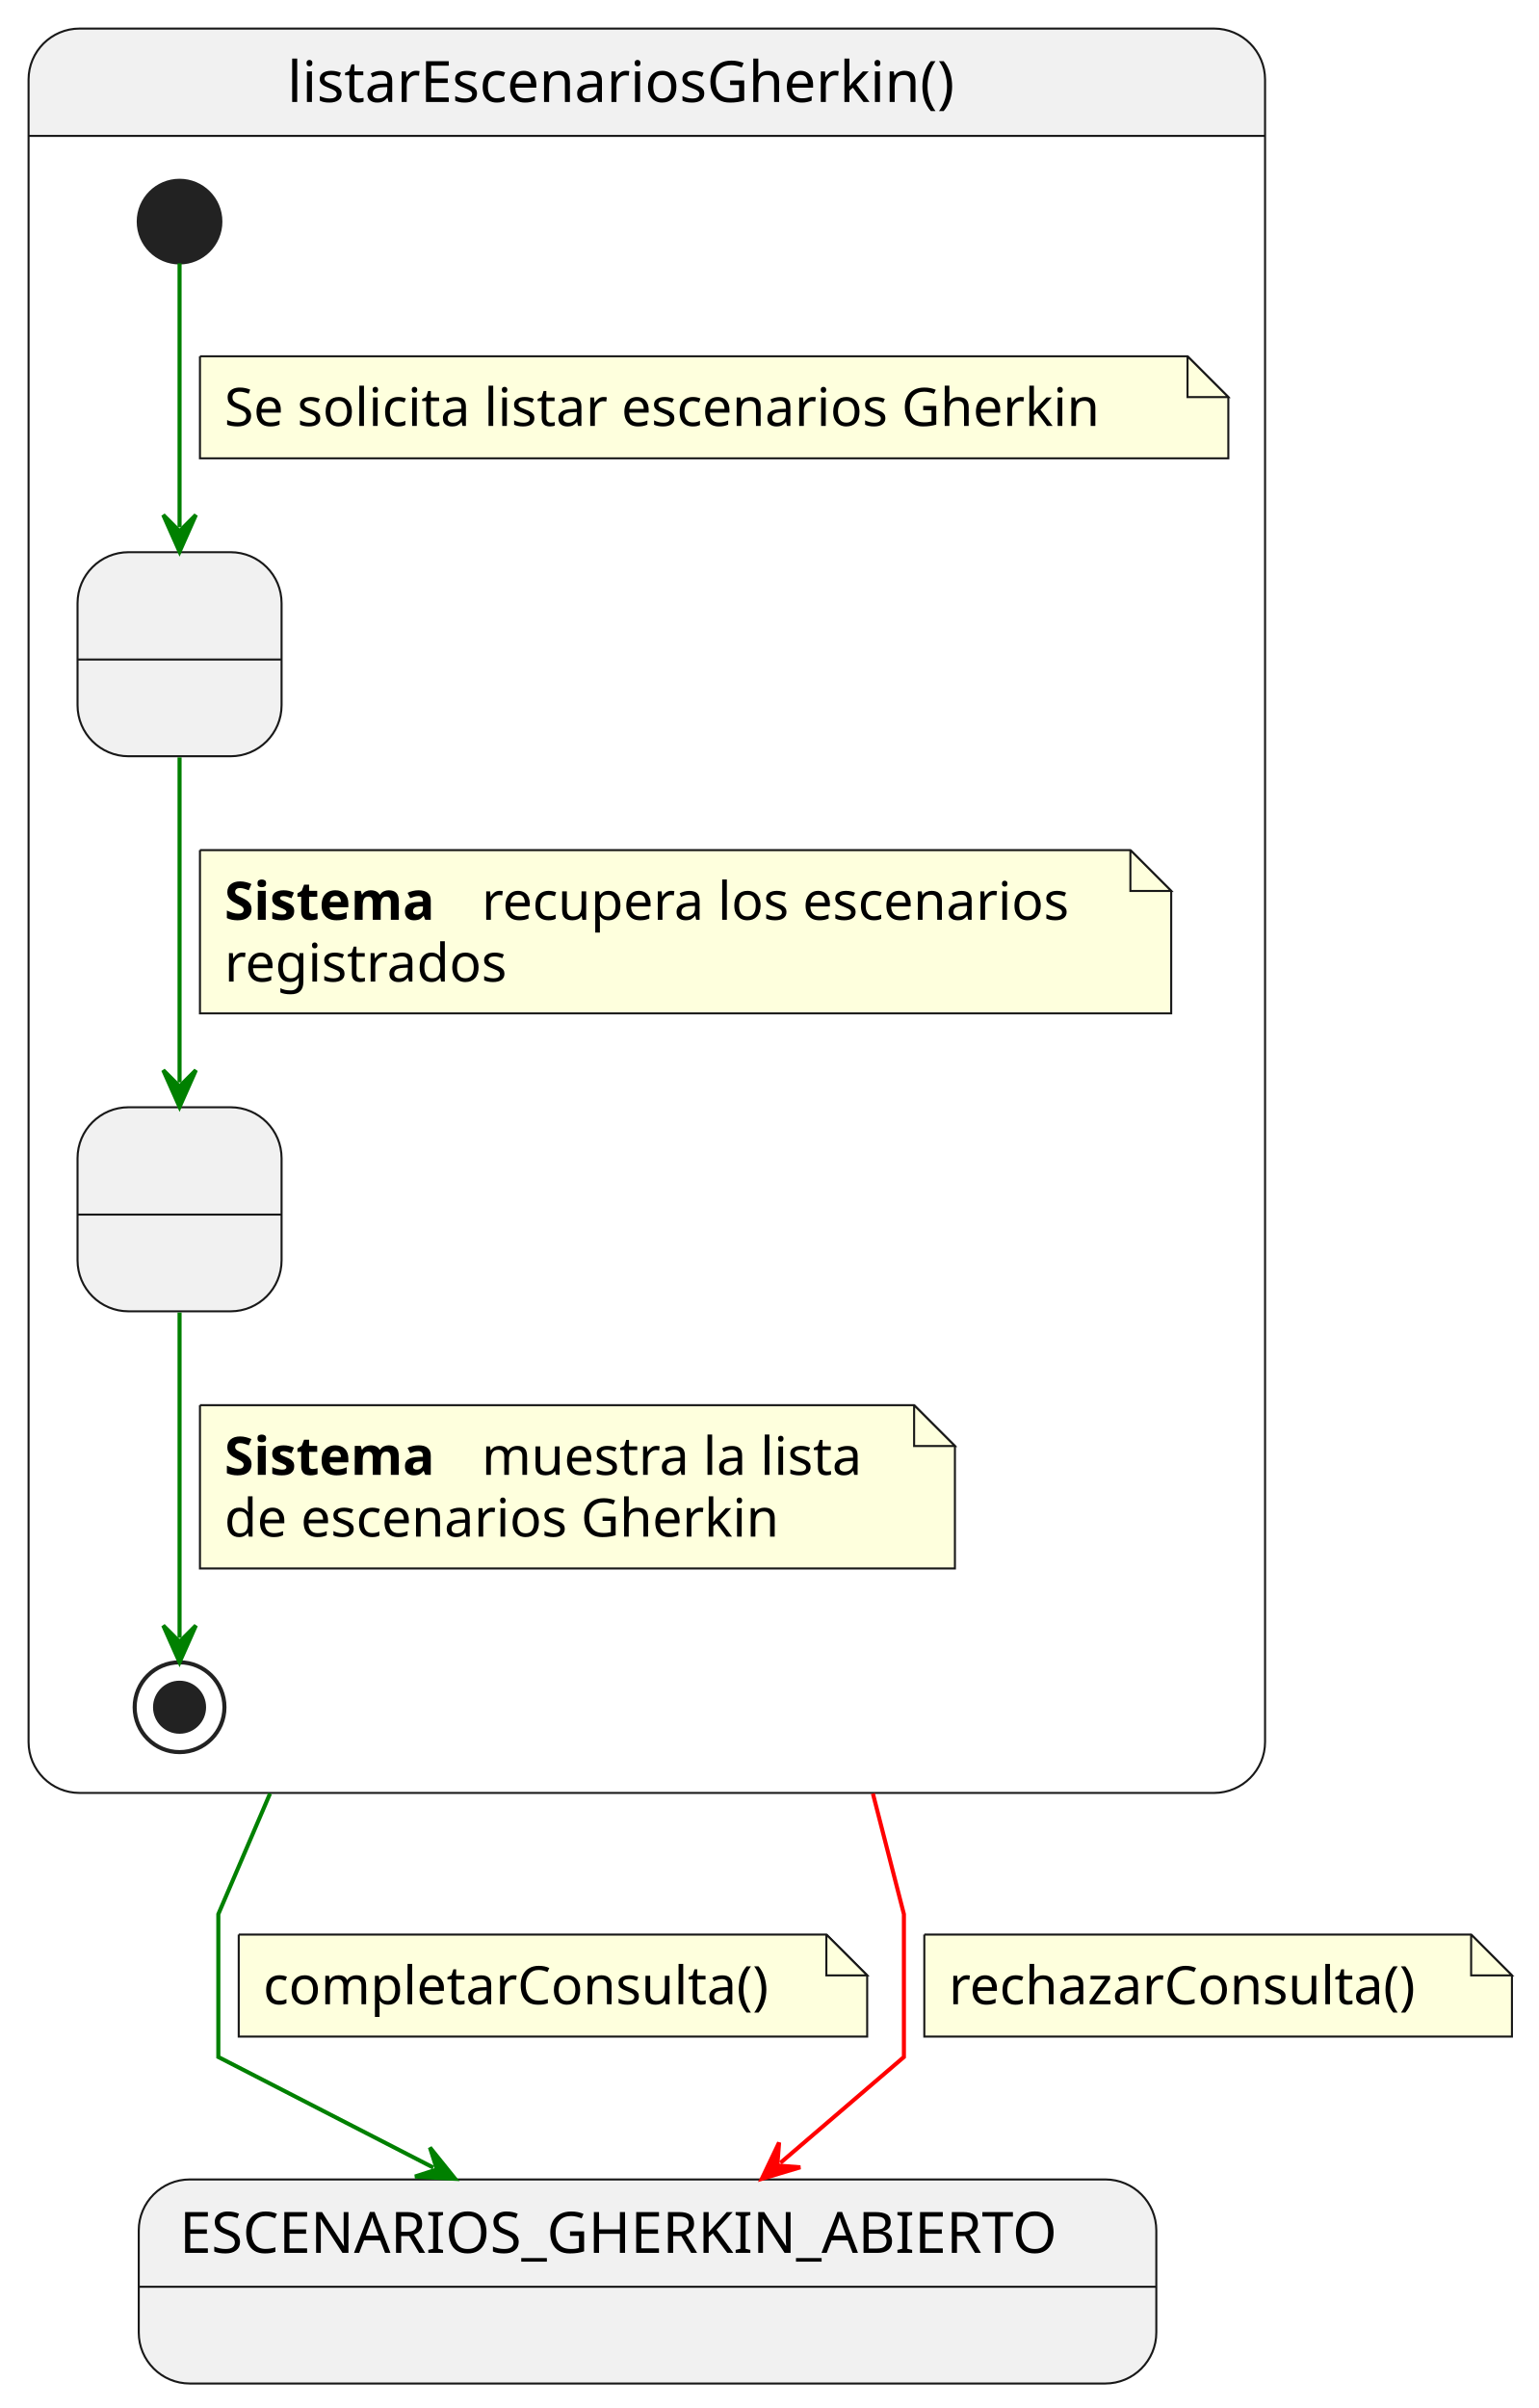
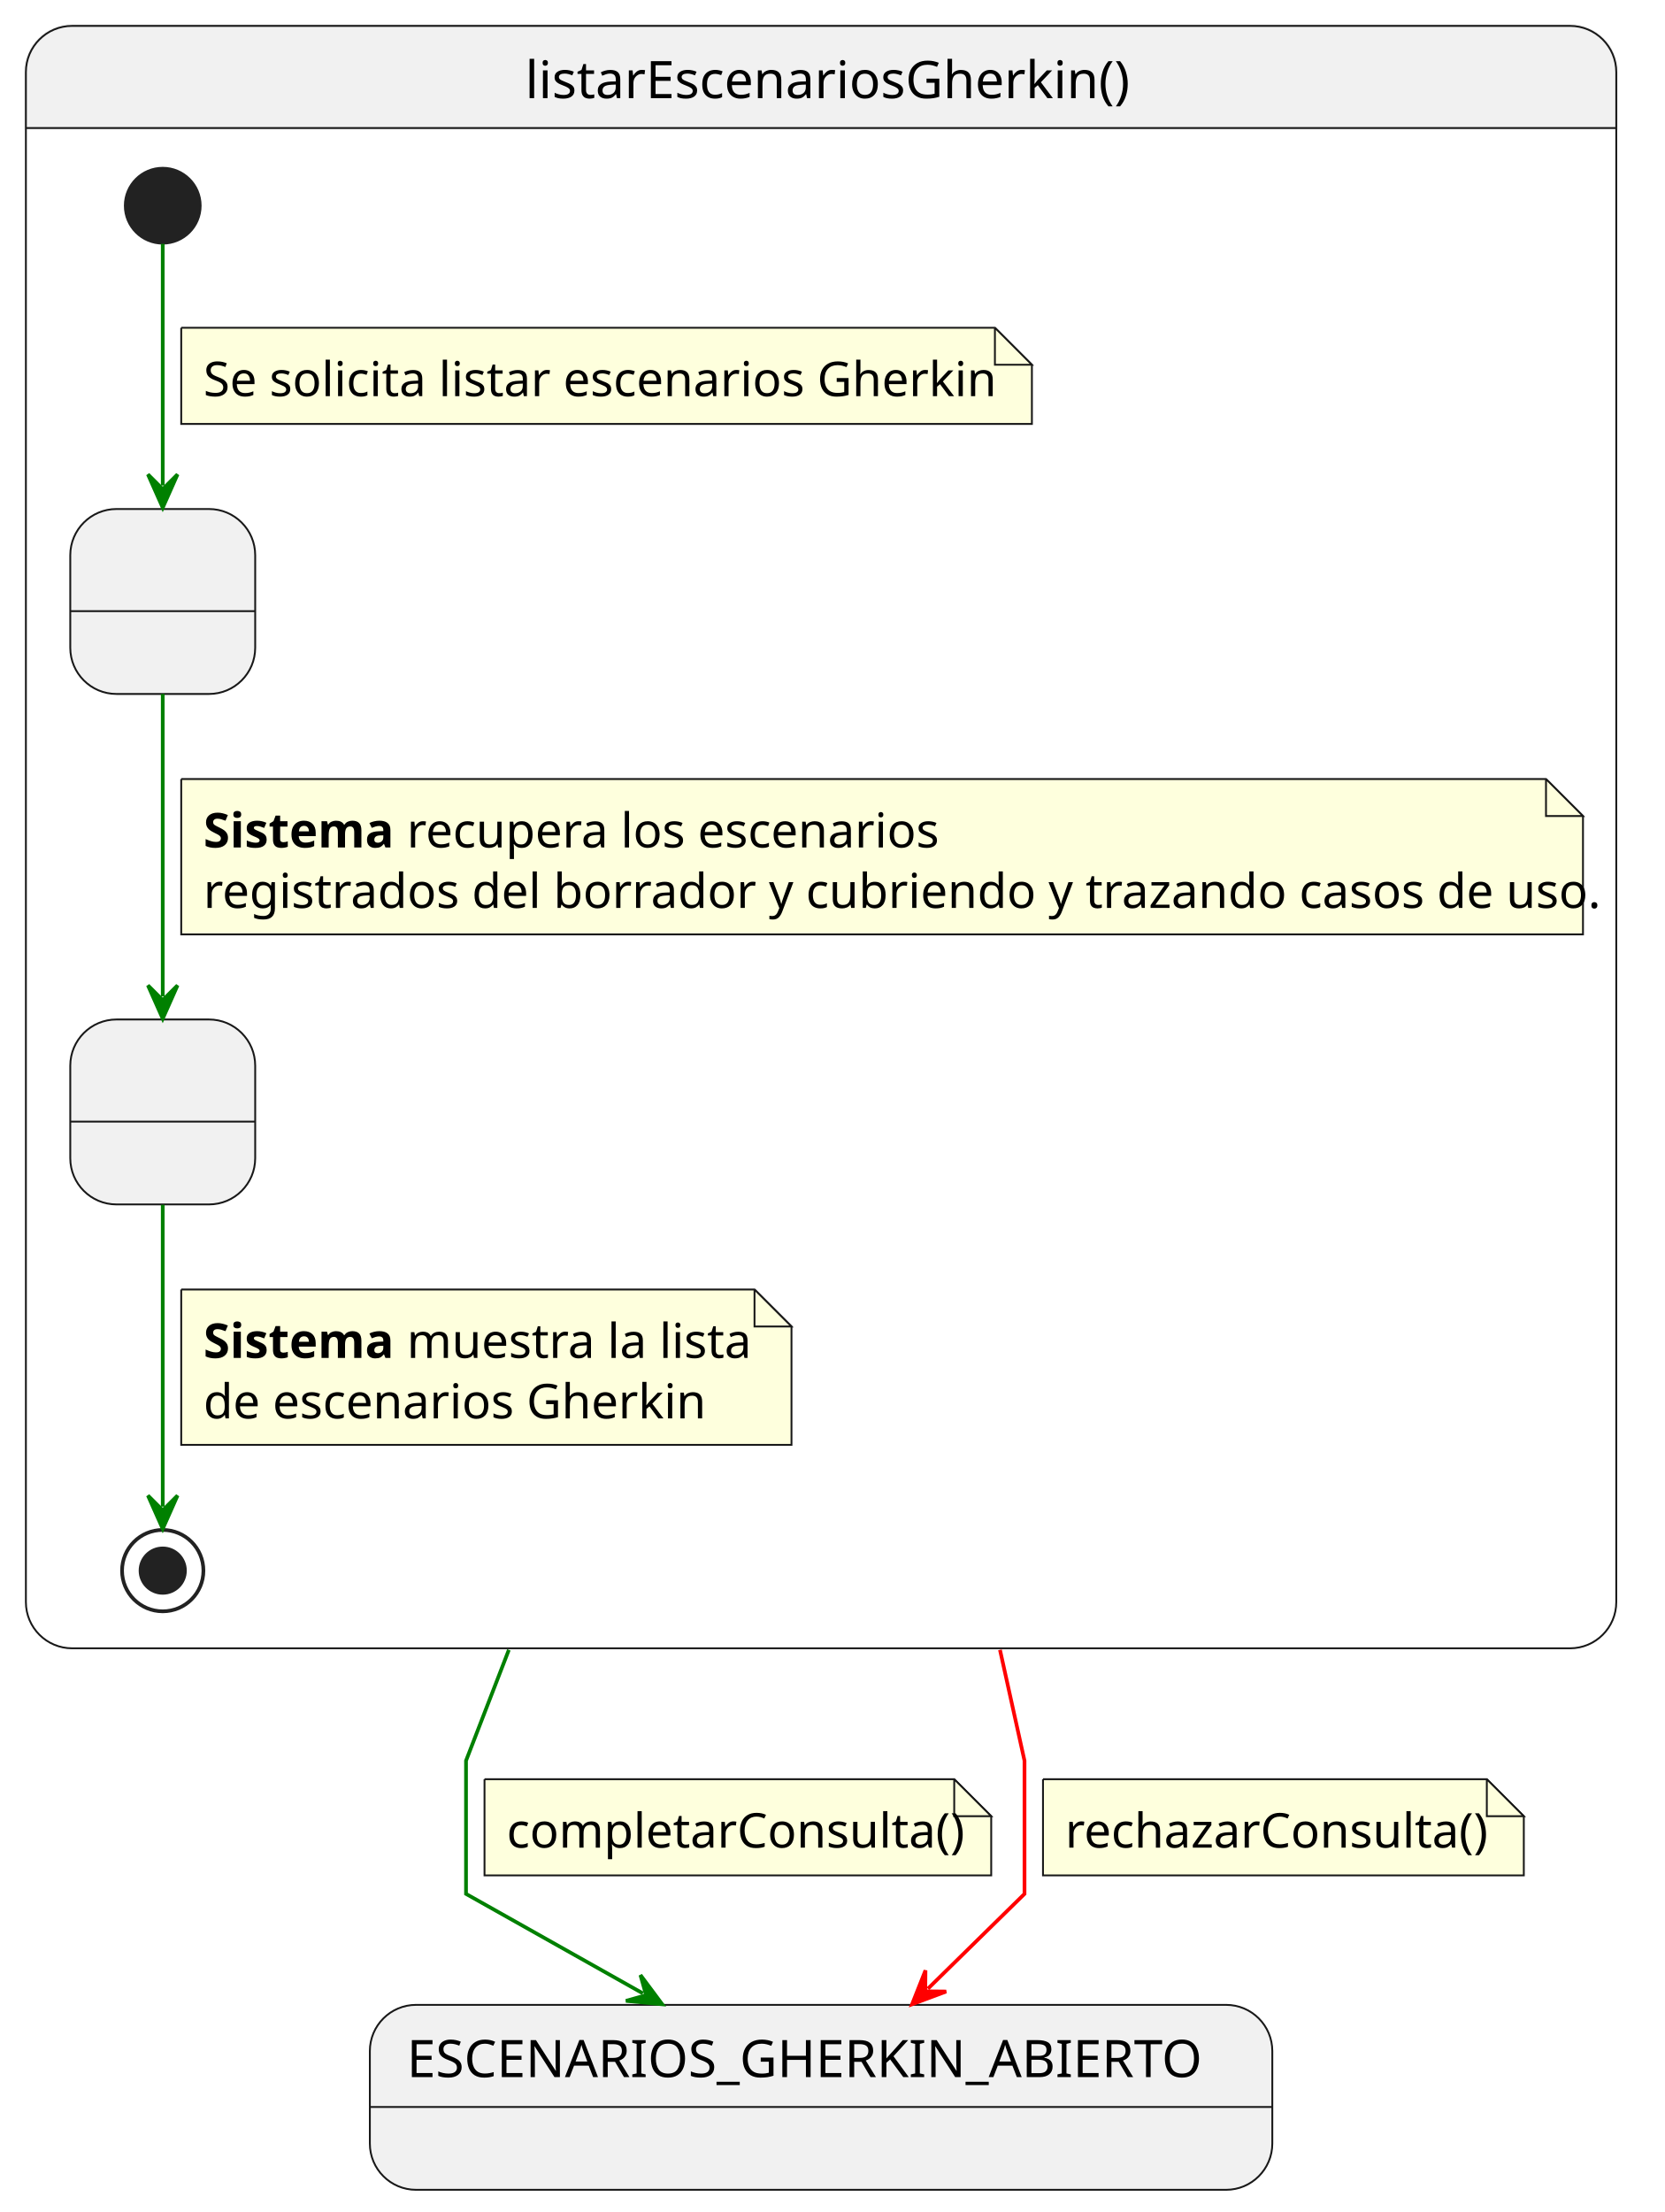
- <svg xmlns="http://www.w3.org/2000/svg" contentStyleType="text/css" data-diagram-type="STATE" height="590px" preserveAspectRatio="none" style="width:377px;height:590px;background:#FFFFFF;" version="1.1" viewBox="0 0 377 590" width="377px" zoomAndPan="magnify">
+ <svg xmlns="http://www.w3.org/2000/svg" contentStyleType="text/css" height="598px" preserveAspectRatio="none" style="width:450px;height:598px;background:#FFFFFF;" version="1.1" viewBox="0 0 450 598" width="450px" zoomAndPan="magnify">
  <defs />
  <g>
-     <path d="M19.5,7 L297.5,7 A12.5,12.5 0 0 1 310,19.5 L310,33.297 L7,33.297 L7,19.5 A12.5,12.5 0 0 1 19.5,7" fill="#F1F1F1" />
-     <rect fill="none" height="432.297" rx="12.5" ry="12.5" style="stroke:#181818;stroke-width:0.5;" width="303" x="7" y="7" />
-     <line style="stroke:#181818;stroke-width:0.5;" x1="7" x2="310" y1="33.297" y2="33.297" />
-     <text fill="#000000" font-family="sans-serif" font-size="14" lengthAdjust="spacing" textLength="176.19" x="70.405" y="24.995">listarEscenariosGherkin()</text>
+     <path d="M19.5,7 L424.5,7 A12.5,12.5 0 0 1 437,19.5 L437,34.609 L7,34.609 L7,19.5 A12.5,12.5 0 0 1 19.5,7 " fill="#F1F1F1" style="stroke:#F1F1F1;stroke-width:1.0;" />
+     <rect fill="none" height="438.609" rx="12.5" ry="12.5" style="stroke:#181818;stroke-width:0.5;" width="430" x="7" y="7" />
+     <line style="stroke:#181818;stroke-width:0.5;" x1="7" x2="437" y1="34.609" y2="34.609" />
+     <text fill="#000000" font-family="sans-serif" font-size="14" lengthAdjust="spacing" textLength="160" x="142" y="26.533">listarEscenariosGherkin()</text>
    <g id="listarEscenariosGherkin.RecuperandoEscenarios">
-       <rect fill="#F1F1F1" height="50" rx="12.5" ry="12.5" style="stroke:#181818;stroke-width:0.5;" width="50" x="19" y="135.297" />
-       <line style="stroke:#181818;stroke-width:0.5;" x1="19" x2="69" y1="161.594" y2="161.594" />
-       <text fill="#000000" font-family="sans-serif" font-size="14" lengthAdjust="spacing" textLength="4.45" x="41.775" y="153.292"> </text>
+       <rect fill="#F1F1F1" height="50" rx="12.5" ry="12.5" style="stroke:#181818;stroke-width:0.5;" width="50" x="19" y="137.609" />
+       <line style="stroke:#181818;stroke-width:0.5;" x1="19" x2="69" y1="165.219" y2="165.219" />
+       <text fill="#000000" font-family="sans-serif" font-size="14" lengthAdjust="spacing" textLength="4" x="42" y="157.143"> </text>
    </g>
    <g id="listarEscenariosGherkin.MostrandoEscenarios">
-       <rect fill="#F1F1F1" height="50" rx="12.5" ry="12.5" style="stroke:#181818;stroke-width:0.5;" width="50" x="19" y="271.297" />
-       <line style="stroke:#181818;stroke-width:0.5;" x1="19" x2="69" y1="297.594" y2="297.594" />
-       <text fill="#000000" font-family="sans-serif" font-size="14" lengthAdjust="spacing" textLength="4.45" x="41.775" y="289.292"> </text>
+       <rect fill="#F1F1F1" height="50" rx="12.5" ry="12.5" style="stroke:#181818;stroke-width:0.5;" width="50" x="19" y="275.609" />
+       <line style="stroke:#181818;stroke-width:0.5;" x1="19" x2="69" y1="303.219" y2="303.219" />
+       <text fill="#000000" font-family="sans-serif" font-size="14" lengthAdjust="spacing" textLength="4" x="42" y="295.143"> </text>
    </g>
-     <ellipse cx="44" cy="54.297" fill="#222222" rx="10" ry="10" style="stroke:#222222;stroke-width:1;" />
-     <ellipse cx="44" cy="418.297" fill="none" rx="11" ry="11" style="stroke:#222222;stroke-width:1;" />
-     <ellipse cx="44" cy="418.297" fill="#222222" rx="6" ry="6" style="stroke:#222222;stroke-width:1;" />
-     <g class="link" data-entity-1=".start.listarEscenariosGherkin" data-entity-2="RecuperandoEscenarios" data-source-line="8" data-uid="lnk3" id="link_.start.listarEscenariosGherkin_RecuperandoEscenarios">
-       <path d="M44,64.527 C44,80.237 44,106.657 44,129.167" fill="none" id="*start*listarEscenariosGherkin-to-RecuperandoEscenarios" style="stroke:#008000;stroke-width:1;" />
-       <polygon fill="#008000" points="44,135.167,48,126.167,44,130.167,40,126.167,44,135.167" style="stroke:#008000;stroke-width:1;" />
-       <path d="M49,87.297 L49,112.297 L301,112.297 L301,97.297 L291,87.297 L49,87.297" fill="#FEFFDD" style="stroke:#181818;stroke-width:0.5;" />
-       <path d="M291,87.297 L291,97.297 L301,97.297 L291,87.297" fill="#FEFFDD" style="stroke:#181818;stroke-width:0.5;" />
-       <text fill="#000000" font-family="sans-serif" font-size="13" lengthAdjust="spacing" textLength="231.797" x="55" y="104.364">Se solicita listar escenarios Gherkin</text>
+     <ellipse cx="44" cy="55.609" fill="#222222" rx="10" ry="10" style="stroke:#222222;stroke-width:1.0;" />
+     <ellipse cx="44" cy="424.609" fill="none" rx="11" ry="11" style="stroke:#222222;stroke-width:1.0;" />
+     <ellipse cx="44" cy="424.609" fill="#222222" rx="6" ry="6" style="stroke:#222222;stroke-width:1.0;" />
+     <g id="link_*start*listarEscenariosGherkin_RecuperandoEscenarios">
+       <path d="M44,65.929 C44,81.789 44,108.519 44,131.249 " fill="none" id="*start*listarEscenariosGherkin-to-RecuperandoEscenarios" style="stroke:#008000;stroke-width:1.0;" />
+       <polygon fill="#008000" points="44,137.249,48,128.249,44,132.249,40,128.249,44,137.249" style="stroke:#008000;stroke-width:1.0;" />
+       <path d="M49,88.609 L49,114.609 L279,114.609 L279,98.609 L269,88.609 L49,88.609 " fill="#FEFFDD" style="stroke:#181818;stroke-width:0.5;" />
+       <path d="M269,88.609 L269,98.609 L279,98.609 L269,88.609 " fill="#FEFFDD" style="stroke:#181818;stroke-width:0.5;" />
+       <text fill="#000000" font-family="sans-serif" font-size="13" lengthAdjust="spacing" textLength="209" x="55" y="107.105">Se solicita listar escenarios Gherkin</text>
    </g>
-     <g class="link" data-entity-1="RecuperandoEscenarios" data-entity-2="MostrandoEscenarios" data-source-line="13" data-uid="lnk4" id="link_RecuperandoEscenarios_MostrandoEscenarios">
-       <path d="M44,185.567 C44,209.847 44,240.987 44,265.207" fill="none" id="RecuperandoEscenarios-to-MostrandoEscenarios" style="stroke:#008000;stroke-width:1;" />
-       <polygon fill="#008000" points="44,271.207,48,262.207,44,266.207,40,262.207,44,271.207" style="stroke:#008000;stroke-width:1;" />
-       <path d="M49,208.297 L49,248.297 L287,248.297 L287,218.297 L277,208.297 L49,208.297" fill="#FEFFDD" style="stroke:#181818;stroke-width:0.5;" />
-       <path d="M277,208.297 L277,218.297 L287,218.297 L277,208.297" fill="#FEFFDD" style="stroke:#181818;stroke-width:0.5;" />
-       <text fill="#000000" font-family="sans-serif" font-size="13" font-weight="bold" lengthAdjust="spacing" textLength="58.906" x="55" y="225.364">Sistema</text>
-       <text fill="#000000" font-family="sans-serif" font-size="13" lengthAdjust="spacing" textLength="154.699" x="118.039" y="225.364">recupera los escenarios</text>
-       <text fill="#000000" font-family="sans-serif" font-size="13" lengthAdjust="spacing" textLength="73.366" x="55" y="240.497">registrados</text>
+     <g id="link_RecuperandoEscenarios_MostrandoEscenarios">
+       <path d="M44,187.609 C44,212.319 44,244.609 44,269.389 " fill="none" id="RecuperandoEscenarios-to-MostrandoEscenarios" style="stroke:#008000;stroke-width:1.0;" />
+       <polygon fill="#008000" points="44,275.389,48,266.389,44,270.389,40,266.389,44,275.389" style="stroke:#008000;stroke-width:1.0;" />
+       <path d="M49,210.609 L49,252.609 L428,252.609 L428,220.609 L418,210.609 L49,210.609 " fill="#FEFFDD" style="stroke:#181818;stroke-width:0.5;" />
+       <path d="M418,210.609 L418,220.609 L428,220.609 L418,210.609 " fill="#FEFFDD" style="stroke:#181818;stroke-width:0.5;" />
+       <text fill="#000000" font-family="sans-serif" font-size="13" font-weight="bold" lengthAdjust="spacing" textLength="51" x="55" y="229.105">Sistema</text>
+       <text fill="#000000" font-family="sans-serif" font-size="13" lengthAdjust="spacing" textLength="138" x="110" y="229.105">recupera los escenarios</text>
+       <text fill="#000000" font-family="sans-serif" font-size="13" lengthAdjust="spacing" textLength="358" x="55" y="245.456">registrados del borrador y cubriendo y trazando casos de uso.</text>
    </g>
-     <g class="link" data-entity-1="MostrandoEscenarios" data-entity-2=".end.listarEscenariosGherkin" data-source-line="19" data-uid="lnk6" id="link_MostrandoEscenarios_.end.listarEscenariosGherkin">
-       <path d="M44,321.577 C44,347.877 44,382.567 44,401.277" fill="none" id="MostrandoEscenarios-to-*end*listarEscenariosGherkin" style="stroke:#008000;stroke-width:1;" />
-       <polygon fill="#008000" points="44,407.277,48,398.277,44,402.277,40,398.277,44,407.277" style="stroke:#008000;stroke-width:1;" />
-       <path d="M49,344.297 L49,384.297 L234,384.297 L234,354.297 L224,344.297 L49,344.297" fill="#FEFFDD" style="stroke:#181818;stroke-width:0.5;" />
-       <path d="M224,344.297 L224,354.297 L234,354.297 L224,344.297" fill="#FEFFDD" style="stroke:#181818;stroke-width:0.5;" />
-       <text fill="#000000" font-family="sans-serif" font-size="13" font-weight="bold" lengthAdjust="spacing" textLength="58.906" x="55" y="361.364">Sistema</text>
-       <text fill="#000000" font-family="sans-serif" font-size="13" lengthAdjust="spacing" textLength="100.985" x="118.039" y="361.364">muestra la lista</text>
-       <text fill="#000000" font-family="sans-serif" font-size="13" lengthAdjust="spacing" textLength="145.355" x="55" y="376.497">de escenarios Gherkin</text>
+     <g id="link_MostrandoEscenarios_*end*listarEscenariosGherkin">
+       <path d="M44,325.709 C44,352.379 44,388.109 44,407.309 " fill="none" id="MostrandoEscenarios-to-*end*listarEscenariosGherkin" style="stroke:#008000;stroke-width:1.0;" />
+       <polygon fill="#008000" points="44,413.309,48,404.309,44,408.309,40,404.309,44,413.309" style="stroke:#008000;stroke-width:1.0;" />
+       <path d="M49,348.609 L49,390.609 L214,390.609 L214,358.609 L204,348.609 L49,348.609 " fill="#FEFFDD" style="stroke:#181818;stroke-width:0.5;" />
+       <path d="M204,348.609 L204,358.609 L214,358.609 L204,348.609 " fill="#FEFFDD" style="stroke:#181818;stroke-width:0.5;" />
+       <text fill="#000000" font-family="sans-serif" font-size="13" font-weight="bold" lengthAdjust="spacing" textLength="51" x="55" y="367.104">Sistema</text>
+       <text fill="#000000" font-family="sans-serif" font-size="13" lengthAdjust="spacing" textLength="89" x="110" y="367.104">muestra la lista</text>
+       <text fill="#000000" font-family="sans-serif" font-size="13" lengthAdjust="spacing" textLength="130" x="55" y="383.456">de escenarios Gherkin</text>
    </g>
    <g id="ESCENARIOS_GHERKIN_ABIERTO">
-       <rect fill="#F1F1F1" height="50" rx="12.5" ry="12.5" style="stroke:#181818;stroke-width:0.5;" width="249.352" x="34" y="534" />
-       <line style="stroke:#181818;stroke-width:0.5;" x1="34" x2="283.353" y1="560.297" y2="560.297" />
-       <text fill="#000000" font-family="sans-serif" font-size="14" lengthAdjust="spacing" textLength="229.352" x="44" y="551.995">ESCENARIOS_GHERKIN_ABIERTO</text>
+       <rect fill="#F1F1F1" height="50" rx="12.5" ry="12.5" style="stroke:#181818;stroke-width:0.5;" width="244" x="100" y="542" />
+       <line style="stroke:#181818;stroke-width:0.5;" x1="100" x2="344" y1="569.609" y2="569.609" />
+       <text fill="#000000" font-family="sans-serif" font-size="14" lengthAdjust="spacing" textLength="224" x="110" y="561.533">ESCENARIOS_GHERKIN_ABIERTO</text>
    </g>
-     <g class="link" data-entity-1="listarEscenariosGherkin" data-entity-2="ESCENARIOS_GHERKIN_ABIERTO" data-source-line="26" data-uid="lnk8" id="link_listarEscenariosGherkin_ESCENARIOS_GHERKIN_ABIERTO">
-       <path d="M66.17,439.45 C58.44,457.48 53.5,469 53.5,469 C53.5,469 53.5,504 53.5,504 C53.5,504 78.234,516.727 106.194,531.097" fill="none" id="listarEscenariosGherkin-to-ESCENARIOS_GHERKIN_ABIERTO" style="stroke:#008000;stroke-width:1;" />
-       <polygon fill="#008000" points="111.53,533.84,105.354,526.168,107.083,531.554,101.697,533.284,111.53,533.84" style="stroke:#008000;stroke-width:1;" />
-       <path d="M58.5,474 L58.5,499 L212.5,499 L212.5,484 L202.5,474 L58.5,474" fill="#FEFFDD" style="stroke:#181818;stroke-width:0.5;" />
-       <path d="M202.5,474 L202.5,484 L212.5,484 L202.5,474" fill="#FEFFDD" style="stroke:#181818;stroke-width:0.5;" />
-       <text fill="#000000" font-family="sans-serif" font-size="13" lengthAdjust="spacing" textLength="133.136" x="64.5" y="491.067">completarConsulta()</text>
+     <g id="link_listarEscenariosGherkin_ESCENARIOS_GHERKIN_ABIERTO">
+       <path d="M137.58,446.03 C130.51,464.32 126,476 126,476 C126,476 126,512 126,512 C126,512 148.26,524.53 173.82,538.9 " fill="none" id="listarEscenariosGherkin-to-ESCENARIOS_GHERKIN_ABIERTO" style="stroke:#008000;stroke-width:1.0;" />
+       <polygon fill="#008000" points="179.05,541.84,173.165,533.943,174.692,539.39,169.245,540.916,179.05,541.84" style="stroke:#008000;stroke-width:1.0;" />
+       <path d="M131,481 L131,507 L268,507 L268,491 L258,481 L131,481 " fill="#FEFFDD" style="stroke:#181818;stroke-width:0.5;" />
+       <path d="M258,481 L258,491 L268,491 L258,481 " fill="#FEFFDD" style="stroke:#181818;stroke-width:0.5;" />
+       <text fill="#000000" font-family="sans-serif" font-size="13" lengthAdjust="spacing" textLength="116" x="137" y="499.495">completarConsulta()</text>
    </g>
-     <g class="link" data-entity-1="listarEscenariosGherkin" data-entity-2="ESCENARIOS_GHERKIN_ABIERTO" data-source-line="31" data-uid="lnk9" id="link_listarEscenariosGherkin_ESCENARIOS_GHERKIN_ABIERTO">
-       <path d="M213.9,439.45 C218.54,457.48 221.5,469 221.5,469 C221.5,469 221.5,504 221.5,504 C221.5,504 208.017,515.567 191.237,529.937" fill="none" id="listarEscenariosGherkin-to-ESCENARIOS_GHERKIN_ABIERTO-1" style="stroke:#FF0000;stroke-width:1;" />
-       <polygon fill="#FF0000" points="186.68,533.84,196.118,531.024,190.478,530.588,190.914,524.948,186.68,533.84" style="stroke:#FF0000;stroke-width:1;" />
-       <path d="M226.5,474 L226.5,499 L370.5,499 L370.5,484 L360.5,474 L226.5,474" fill="#FEFFDD" style="stroke:#181818;stroke-width:0.5;" />
-       <path d="M360.5,474 L360.5,484 L370.5,484 L360.5,474" fill="#FEFFDD" style="stroke:#181818;stroke-width:0.5;" />
-       <text fill="#000000" font-family="sans-serif" font-size="13" lengthAdjust="spacing" textLength="123.932" x="232.5" y="491.067">rechazarConsulta()</text>
+     <g id="link_listarEscenariosGherkin_ESCENARIOS_GHERKIN_ABIERTO">
+       <path d="M270.37,446.03 C274.41,464.32 277,476 277,476 C277,476 277,512 277,512 C277,512 265.533,523.269 250.883,537.639 " fill="none" id="listarEscenariosGherkin-to-ESCENARIOS_GHERKIN_ABIERTO-1" style="stroke:#FF0000;stroke-width:1.0;" />
+       <polygon fill="#FF0000" points="246.6,541.84,255.826,538.393,250.169,538.339,250.224,532.682,246.6,541.84" style="stroke:#FF0000;stroke-width:1.0;" />
+       <path d="M282,481 L282,507 L412,507 L412,491 L402,481 L282,481 " fill="#FEFFDD" style="stroke:#181818;stroke-width:0.5;" />
+       <path d="M402,481 L402,491 L412,491 L402,481 " fill="#FEFFDD" style="stroke:#181818;stroke-width:0.5;" />
+       <text fill="#000000" font-family="sans-serif" font-size="13" lengthAdjust="spacing" textLength="109" x="288" y="499.495">rechazarConsulta()</text>
    </g>
  </g>
</svg>
